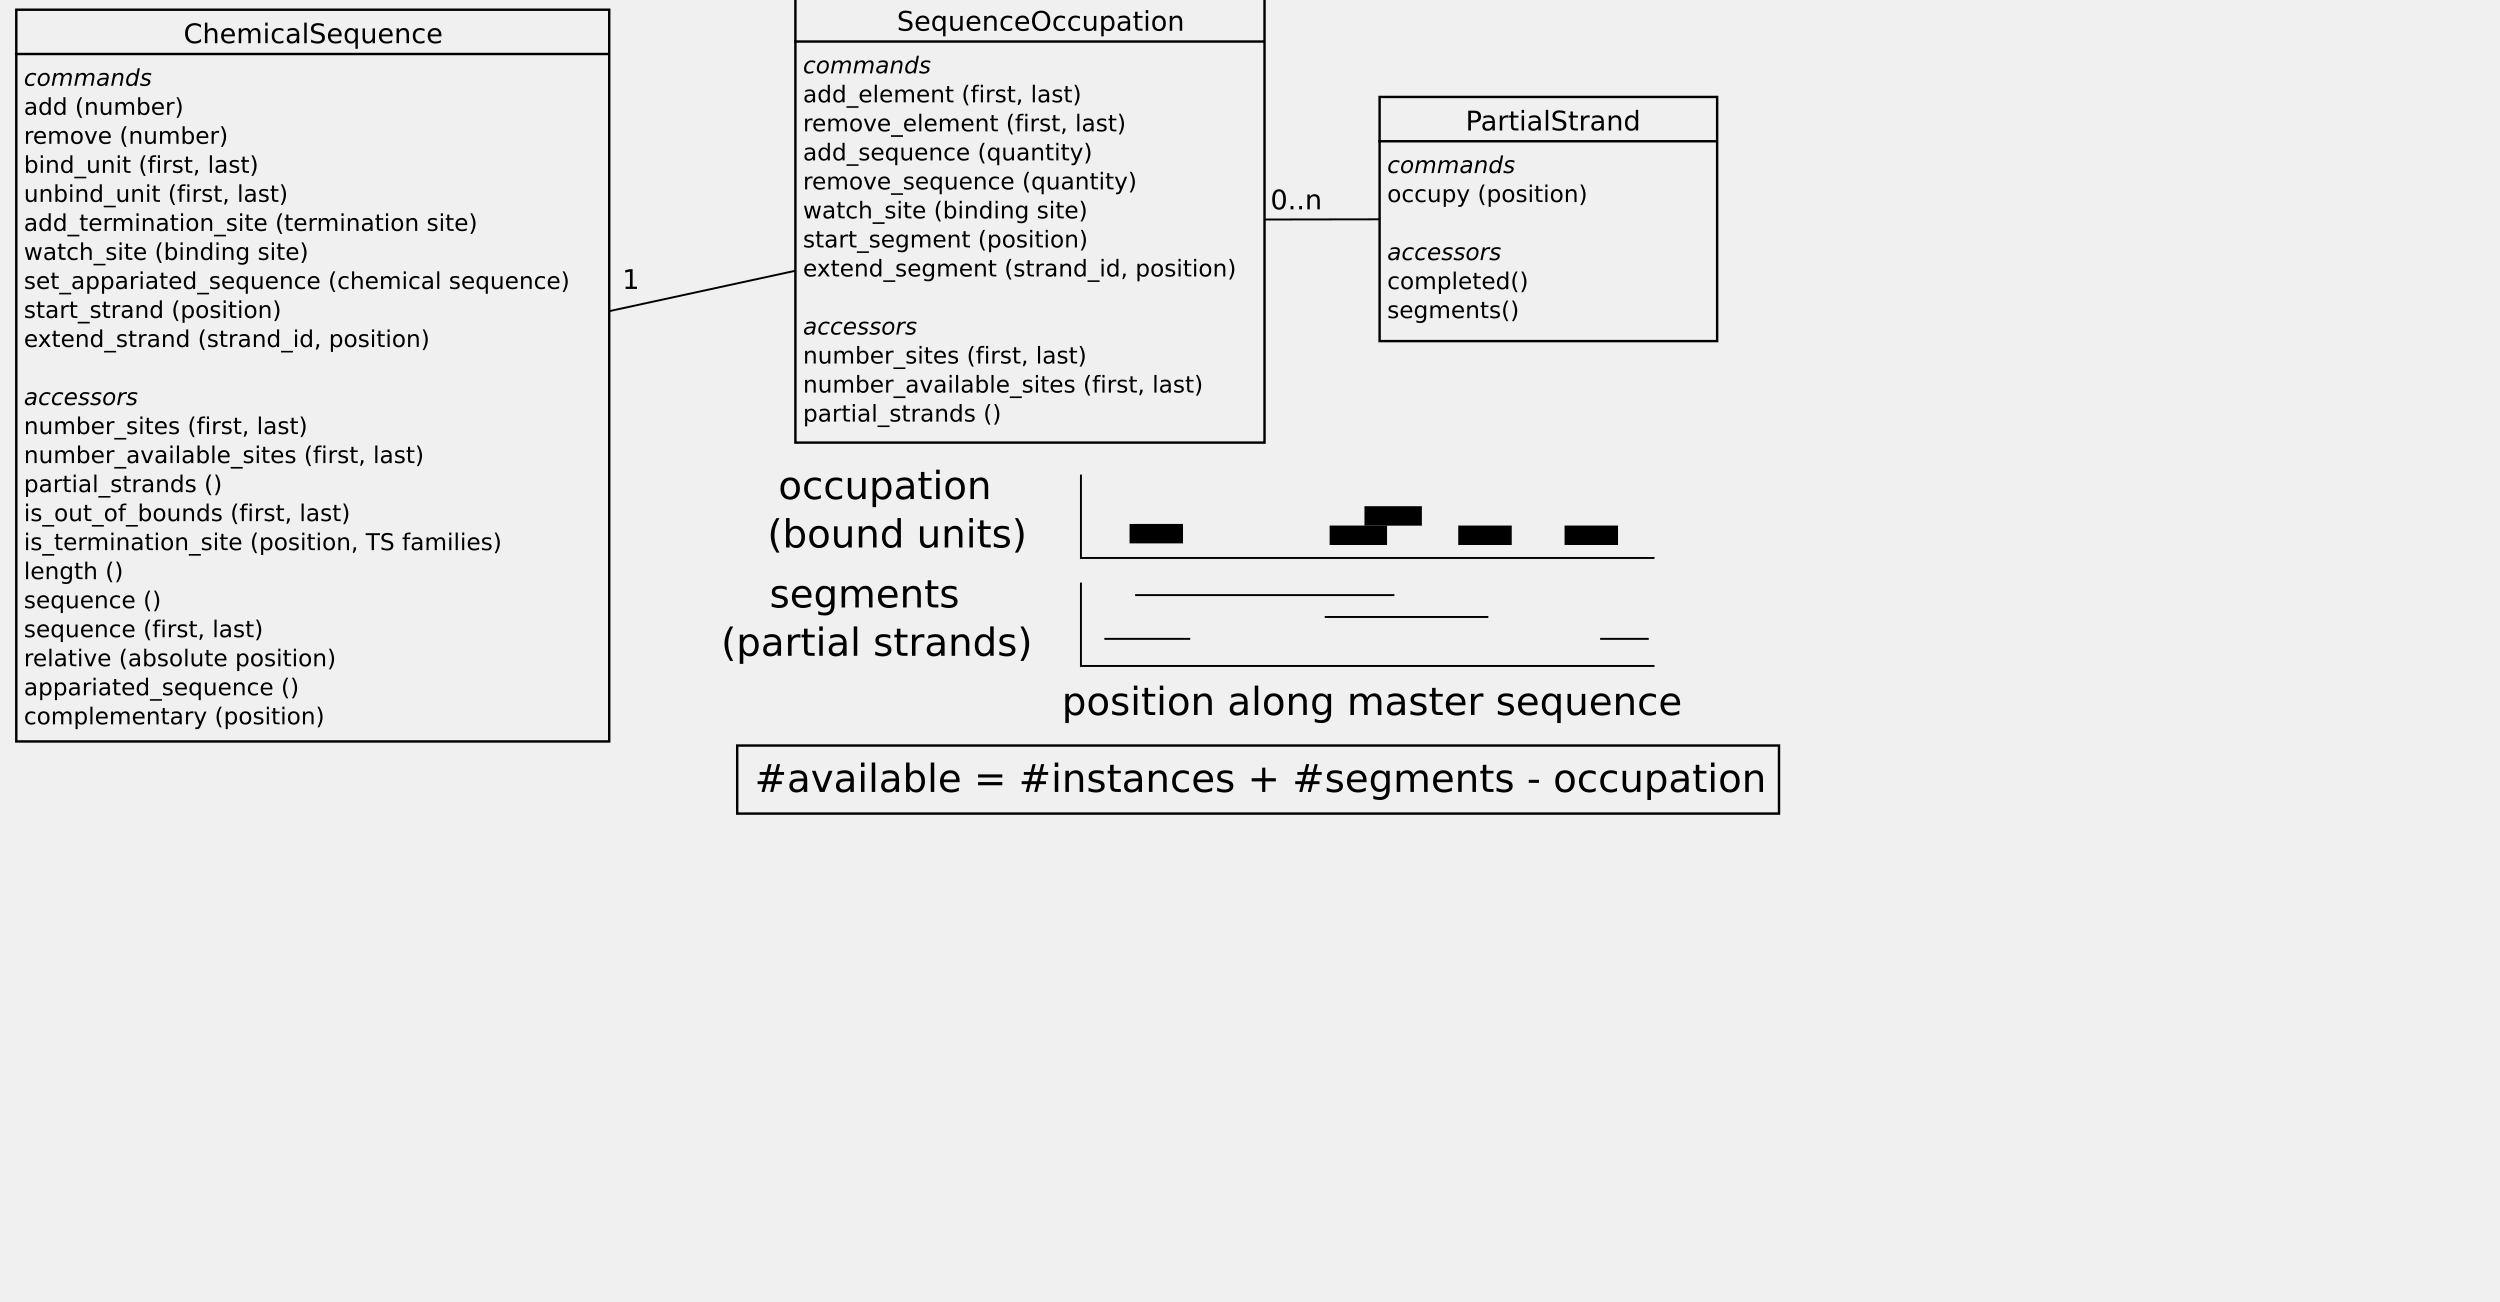
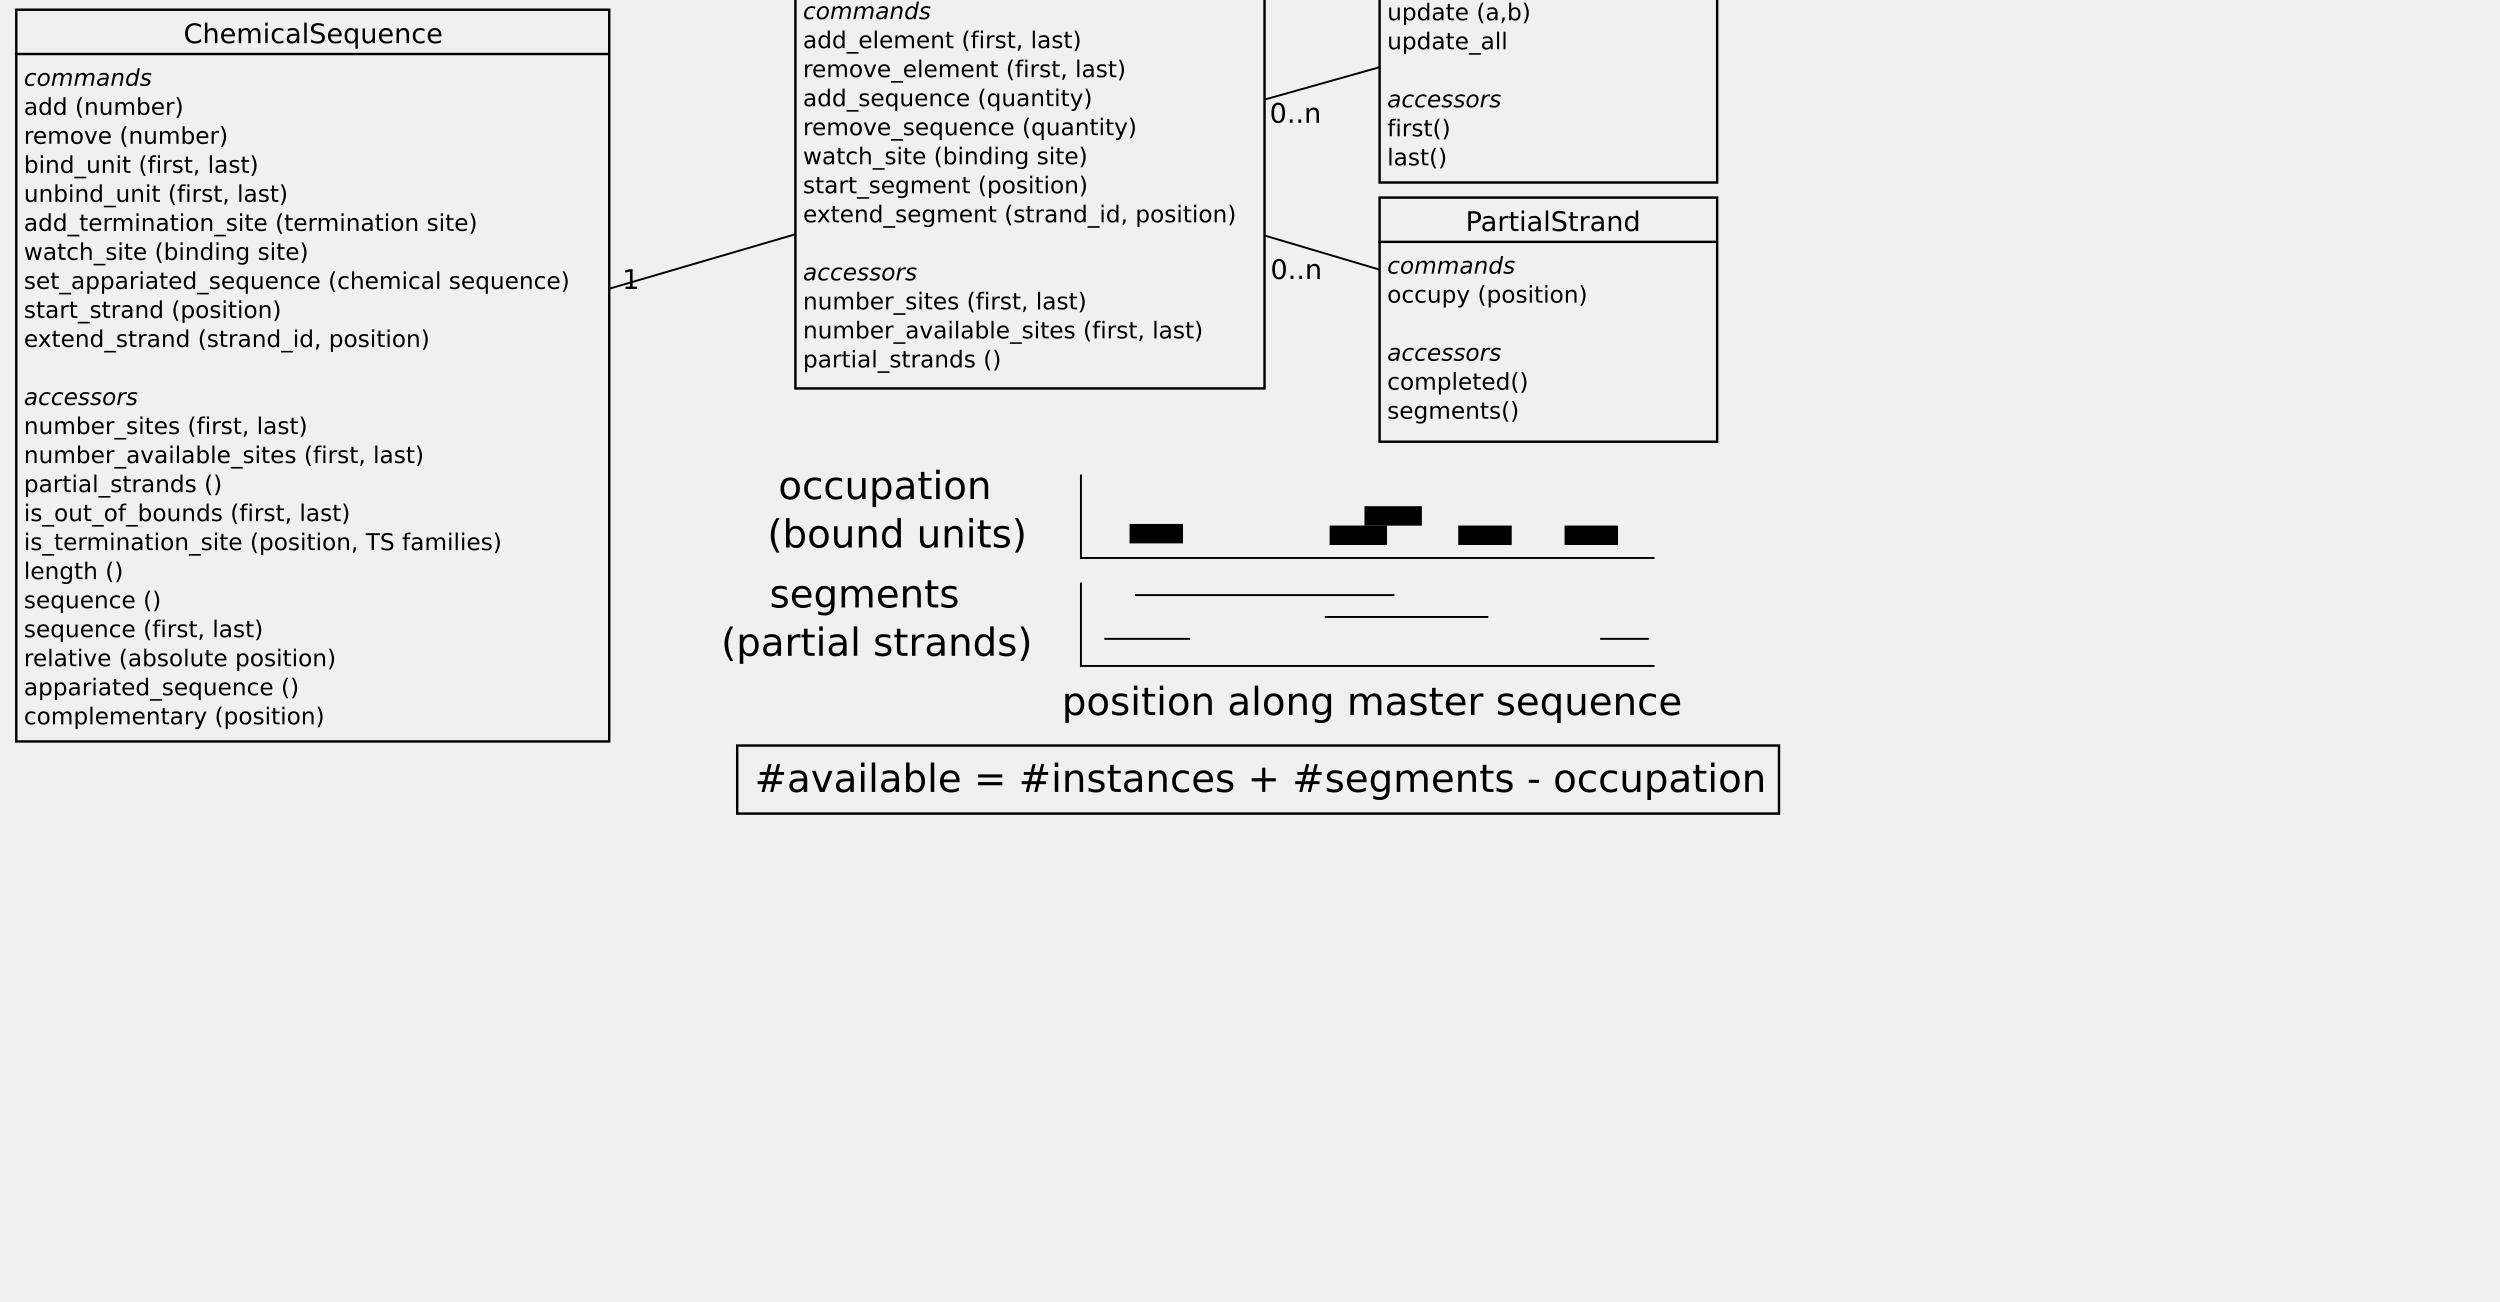
<svg xmlns="http://www.w3.org/2000/svg" id="svg2" version="1.1" width="1292.062" height="672.531" xml:space="preserve">
  <defs id="defs6">
    <marker orient="auto" refY="0.0" refX="0.0" id="Arrow2Lend" style="overflow:visible;">
      <path id="path5264" style="font-size:12.0;fill-rule:evenodd;stroke-width:0.625;stroke-linejoin:round;" d="M 8.719,4.034 L -2.207,0.016 L 8.719,-4.002 C 6.973,-1.63 6.983,1.616 8.719,4.034 z " transform="scale(1.1) rotate(180) translate(1,0)" />
    </marker>
    <marker orient="auto" refY="0.0" refX="0.0" id="Arrow1Mend" style="overflow:visible;">
      <path id="path5252" d="M 0.0,0.0 L 5.0,-5.0 L -12.5,0.0 L 5.0,5.0 L 0.0,0.0 z " style="fill-rule:evenodd;stroke:#000000;stroke-width:1.0pt;marker-start:none;" transform="scale(0.4) rotate(180) translate(10,0)" />
    </marker>
    <marker orient="auto" refY="0.0" refX="0.0" id="Arrow1Lend" style="overflow:visible;">
      <path id="path5246" d="M 0.0,0.0 L 5.0,-5.0 L -12.5,0.0 L 5.0,5.0 L 0.0,0.0 z " style="fill-rule:evenodd;stroke:#000000;stroke-width:1.0pt;marker-start:none;" transform="scale(0.8) rotate(180) translate(12.5,0)" />
    </marker>
    <marker orient="auto" refY="0.0" refX="0.0" id="EmptyTriangleInL" style="overflow:visible">
      <path id="path5395" d="M 5.77,0.0 L -2.88,5.0 L -2.88,-5.0 L 5.77,0.0 z " style="fill-rule:evenodd;fill:#FFFFFF;stroke:#000000;stroke-width:1.0pt;marker-start:none" transform="scale(-0.8) translate(-6,0)" />
    </marker>
    <marker orient="auto" refY="0.0" refX="0.0" id="EmptyDiamondLstart" style="overflow:visible">
      <path id="path5359" d="M 0,-7.071 L -7.071,0 L 0,7.071 L 7.071,0 L 0,-7.071 z " style="fill-rule:evenodd;fill:#FFFFFF;stroke:#000000;stroke-width:1.0pt;marker-start:none" transform="scale(0.8) translate(7,0)" />
    </marker>
    <marker orient="auto" refY="0.0" refX="0.0" id="DiamondLstart" style="overflow:visible">
      <path id="path5332" d="M 0,-7.071 L -7.071,0 L 0,7.071 L 7.071,0 L 0,-7.071 z " style="fill-rule:evenodd;stroke:#000000;stroke-width:1.0pt;marker-start:none" transform="scale(0.8) translate(7,0)" />
    </marker>
    <marker orient="auto" refY="0" refX="0" id="marker26652" style="overflow:visible">
      <path id="path26654" style="font-size:12px;fill-rule:evenodd;stroke-width:0.625;stroke-linejoin:round" d="M 8.719,4.034 -2.207,0.016 8.719,-4.002 c -1.745,2.372 -1.735,5.617 -6e-7,8.035 z" transform="matrix(-1.1,0,0,-1.1,-1.1,0)" />
    </marker>
    <marker orient="auto" refY="0" refX="0" id="marker3135" style="overflow:visible">
      <path id="path3137" style="font-size:12px;fill-rule:evenodd;stroke-width:0.625;stroke-linejoin:round" d="M 8.719,4.034 -2.207,0.016 8.719,-4.002 c -1.745,2.372 -1.735,5.617 -6e-7,8.035 z" transform="matrix(-1.1,0,0,-1.1,-1.1,0)" />
    </marker>
    <marker orient="auto" refY="0" refX="0" id="marker3139" style="overflow:visible">
      <path id="path3141" style="font-size:12px;fill-rule:evenodd;stroke-width:0.625;stroke-linejoin:round" d="M 8.719,4.034 -2.207,0.016 8.719,-4.002 c -1.745,2.372 -1.735,5.617 -6e-7,8.035 z" transform="matrix(-1.1,0,0,-1.1,-1.1,0)" />
    </marker>
    <marker orient="auto" refY="0" refX="0" id="marker26130" style="overflow:visible">
      <path id="path26132" d="M 0,-7.071 -7.071,0 0,7.071 7.071,0 0,-7.071 z" style="fill:#ffffff;fill-rule:evenodd;stroke:#000000;stroke-width:1pt;marker-start:none" transform="matrix(0.8,0,0,0.8,5.6,0)" />
    </marker>
    <marker orient="auto" refY="0" refX="0" id="marker3145" style="overflow:visible">
      <path id="path3147" d="M 0,-7.071 -7.071,0 0,7.071 7.071,0 0,-7.071 z" style="fill:#ffffff;fill-rule:evenodd;stroke:#000000;stroke-width:1pt;marker-start:none" transform="matrix(0.8,0,0,0.8,5.6,0)" />
    </marker>
    <marker orient="auto" refY="0" refX="0" id="marker3149" style="overflow:visible">
      <path id="path3151" d="M 0,-7.071 -7.071,0 0,7.071 7.071,0 0,-7.071 z" style="fill:#ffffff;fill-rule:evenodd;stroke:#000000;stroke-width:1pt;marker-start:none" transform="matrix(0.8,0,0,0.8,5.6,0)" />
    </marker>
    <marker orient="auto" refY="0" refX="0" id="marker3153" style="overflow:visible">
      <path id="path3155" d="M 0,-7.071 -7.071,0 0,7.071 7.071,0 0,-7.071 z" style="fill:#ffffff;fill-rule:evenodd;stroke:#000000;stroke-width:1pt;marker-start:none" transform="matrix(0.8,0,0,0.8,5.6,0)" />
    </marker>
    <marker orient="auto" refY="0" refX="0" id="marker26656" style="overflow:visible">
      <path id="path26658" d="M 0,-7.071 -7.071,0 0,7.071 7.071,0 0,-7.071 z" style="fill-rule:evenodd;stroke:#000000;stroke-width:1pt;marker-start:none" transform="matrix(0.8,0,0,0.8,5.6,0)" />
    </marker>
    <marker orient="auto" refY="0" refX="0" id="marker26644" style="overflow:visible">
      <path id="path26646" d="m 5.77,0 -8.65,5 0,-10 8.65,5 z" style="fill:#ffffff;fill-rule:evenodd;stroke:#000000;stroke-width:1pt;marker-start:none" transform="matrix(-0.8,0,0,-0.8,4.8,0)" />
    </marker>
    <marker orient="auto" refY="0" refX="0" id="marker3161" style="overflow:visible">
      <path id="path3163" d="m 5.77,0 -8.65,5 0,-10 8.65,5 z" style="fill:#ffffff;fill-rule:evenodd;stroke:#000000;stroke-width:1pt;marker-start:none" transform="matrix(-0.8,0,0,-0.8,4.8,0)" />
    </marker>
    <marker orient="auto" refY="0" refX="0" id="marker3165" style="overflow:visible">
      <path id="path3167" d="m 5.77,0 -8.65,5 0,-10 8.65,5 z" style="fill:#ffffff;fill-rule:evenodd;stroke:#000000;stroke-width:1pt;marker-start:none" transform="matrix(-0.8,0,0,-0.8,4.8,0)" />
    </marker>
    <marker orient="auto" refY="0" refX="0" id="marker3169" style="overflow:visible">
      <path id="path3171" d="M 0,-7.071 -7.071,0 0,7.071 7.071,0 0,-7.071 z" style="fill-rule:evenodd;stroke:#000000;stroke-width:1pt;marker-start:none" transform="matrix(0.8,0,0,0.8,5.6,0)" />
    </marker>
    <marker orient="auto" refY="0" refX="0" id="marker3173" style="overflow:visible">
      <path id="path3175" d="M 0,-7.071 -7.071,0 0,7.071 7.071,0 0,-7.071 z" style="fill-rule:evenodd;stroke:#000000;stroke-width:1pt;marker-start:none" transform="matrix(0.8,0,0,0.8,5.6,0)" />
    </marker>
    <marker orient="auto" refY="0" refX="0" id="marker3177" style="overflow:visible">
      <path id="path3179" d="M 0,-7.071 -7.071,0 0,7.071 7.071,0 0,-7.071 z" style="fill-rule:evenodd;stroke:#000000;stroke-width:1pt;marker-start:none" transform="matrix(0.8,0,0,0.8,5.6,0)" />
    </marker>
    <marker orient="auto" refY="0" refX="0" id="marker3181" style="overflow:visible">
      <path id="path3183" d="M 0,-7.071 -7.071,0 0,7.071 7.071,0 0,-7.071 z" style="fill-rule:evenodd;stroke:#000000;stroke-width:1pt;marker-start:none" transform="matrix(0.8,0,0,0.8,5.6,0)" />
    </marker>
    <marker orient="auto" refY="0" refX="0" id="marker3185" style="overflow:visible">
      <path id="path3187" d="M 0,-7.071 -7.071,0 0,7.071 7.071,0 0,-7.071 z" style="fill-rule:evenodd;stroke:#000000;stroke-width:1pt;marker-start:none" transform="matrix(0.8,0,0,0.8,5.6,0)" />
    </marker>
    <marker orient="auto" refY="0" refX="0" id="marker3189" style="overflow:visible">
      <path id="path3191" d="M 0,-7.071 -7.071,0 0,7.071 7.071,0 0,-7.071 z" style="fill-rule:evenodd;stroke:#000000;stroke-width:1pt;marker-start:none" transform="matrix(0.8,0,0,0.8,5.6,0)" />
    </marker>
    <marker orient="auto" refY="0" refX="0" id="DiamondLstart-7" style="overflow:visible">
      <path id="path5332-3" d="M 0,-7.071 -7.071,0 0,7.071 7.071,0 0,-7.071 z" style="fill-rule:evenodd;stroke:#000000;stroke-width:1pt;marker-start:none" transform="matrix(0.8,0,0,0.8,5.6,0)" />
    </marker>
  </defs>
  <g id="g10" transform="matrix(1.25,0,0,-1.25,0,672.5313)">
    <text xml:space="preserve" style="font-size:20px;font-style:normal;font-variant:normal;font-weight:normal;font-stretch:normal;line-height:125%;letter-spacing:0px;word-spacing:0px;fill:#000000;fill-opacity:1;stroke:none;font-family:DejaVu Sans;-inkscape-font-specification:DejaVu Sans" x="569.412" y="286.504" id="text6549" transform="matrix(0.8,0,0,-0.8,0,538.025)">
      <tspan id="tspan6551" x="569.412" y="286.504" />
    </text>
    <path style="fill:none;stroke:#000000;stroke-width:0.8px;stroke-linecap:butt;stroke-linejoin:miter;stroke-opacity:1" d="m 446.923,341.798 0,-34.469 237.143,0" id="path6559" />
    <text xml:space="preserve" style="font-size:16px;font-style:normal;font-variant:normal;font-weight:normal;font-stretch:normal;line-height:125%;letter-spacing:0px;word-spacing:0px;fill:#000000;fill-opacity:1;stroke:none;font-family:DejaVu Sans;-inkscape-font-specification:DejaVu Sans" x="439.016" y="-242.393" id="text6561" transform="scale(1,-1)">
      <tspan id="tspan6563" x="439.016" y="-242.393">position along master sequence</tspan>
    </text>
    <text xml:space="preserve" style="font-size:16px;font-style:normal;font-variant:normal;font-weight:normal;font-stretch:normal;text-align:center;line-height:125%;letter-spacing:0px;word-spacing:0px;text-anchor:middle;fill:#000000;fill-opacity:1;stroke:none;font-family:DejaVu Sans;-inkscape-font-specification:DejaVu Sans" x="383.663" y="-331.667" id="text6565" transform="scale(1,-1)">
      <tspan id="tspan6567" x="383.663" y="-331.667">occupation</tspan>
      <tspan x="383.663" y="-311.667" id="tspan3263">(bound units)</tspan>
    </text>
    <rect style="fill:#000000;fill-opacity:1;stroke:none" id="rect6569" width="22.107" height="8.039" x="467.02" y="-321.397" transform="scale(1,-1)" />
    <rect style="fill:#000000;fill-opacity:1;stroke:none" id="rect6569-8" width="23.737" height="8.039" x="549.751" y="-320.727" transform="scale(1,-1)" />
    <rect style="fill:#000000;fill-opacity:1;stroke:none" id="rect6569-3" width="22.107" height="8.039" x="602.933" y="-320.727" transform="scale(1,-1)" />
    <rect style="fill:#000000;fill-opacity:1;stroke:none" id="rect6569-1" width="22.107" height="8.039" x="646.886" y="-320.727" transform="scale(1,-1)" />
    <text xml:space="preserve" style="font-size:16px;font-style:normal;font-variant:normal;font-weight:normal;font-stretch:normal;line-height:125%;letter-spacing:0px;word-spacing:0px;fill:#000000;fill-opacity:1;stroke:none;font-family:DejaVu Sans;-inkscape-font-specification:DejaVu Sans" x="311.985" y="-210.591" id="text6655" transform="scale(1,-1)">
      <tspan id="tspan6657" x="311.985" y="-210.591">#available = #instances + #segments - occupation</tspan>
    </text>
    <path id="path3145" d="m 446.923,297.147 0,-34.469 237.143,0" style="fill:none;stroke:#000000;stroke-width:0.8px;stroke-linecap:butt;stroke-linejoin:miter;stroke-opacity:1" />
    <text transform="scale(1,-1)" id="text3147" y="-286.867" x="375.237" style="font-size:16px;font-style:normal;font-variant:normal;font-weight:normal;font-stretch:normal;text-align:center;line-height:125%;letter-spacing:0px;word-spacing:0px;text-anchor:middle;fill:#000000;fill-opacity:1;stroke:none;font-family:DejaVu Sans;-inkscape-font-specification:DejaVu Sans" xml:space="preserve">
      <tspan y="-286.867" x="375.237" id="tspan3149">segments</tspan>
      <tspan y="-266.867" x="375.237" id="tspan3265">(partial strands)</tspan>
    </text>
    <path style="fill:none;stroke:#000000;stroke-width:0.8px;stroke-linecap:butt;stroke-linejoin:miter;stroke-opacity:1" d="m 469.334,291.971 107.183,0" id="path3164" />
    <path style="fill:none;stroke:#000000;stroke-width:0.8px;stroke-linecap:butt;stroke-linejoin:miter;stroke-opacity:1" d="m 547.712,282.927 67.66,0" id="path3166" />
    <g id="g3172" transform="translate(-24.37931,37.41034)">
      <path transform="matrix(0.8,0,0,-0.8,0,538.025)" id="path3168" d="m 857.467,376.94 25.121,0" style="fill:none;stroke:#000000;stroke-width:1px;stroke-linecap:butt;stroke-linejoin:miter;stroke-opacity:1" />
      <path transform="matrix(0.8,0,0,-0.8,0,538.025)" id="path3170" d="m 601.232,376.94 44.381,0" style="fill:none;stroke:#000000;stroke-width:1px;stroke-linecap:butt;stroke-linejoin:miter;stroke-opacity:1" />
    </g>
    <text xml:space="preserve" style="font-size:9.6px;font-style:normal;font-variant:normal;font-weight:normal;font-stretch:normal;line-height:125%;letter-spacing:0px;word-spacing:0px;fill:#000000;fill-opacity:1;stroke:none;font-family:DejaVu Sans;-inkscape-font-specification:DejaVu Sans" x="56.95" y="-96.703" id="text4309-48" transform="scale(1,-1)">
      <tspan id="tspan3093-0" x="56.95" y="-96.703" style="font-style:normal;-inkscape-font-specification:DejaVu Sans" />
      <tspan id="tspan7114-5" x="56.95" y="-84.703" />
    </text>
    <g id="g5573-6" transform="translate(-199.4767,42.67295)">
      <path id="path104-9" style="fill:none;stroke:#000000;stroke-width:1;stroke-linecap:butt;stroke-linejoin:miter;stroke-miterlimit:4;stroke-opacity:1;stroke-dasharray:none" d="m 206.208,491.339 245.159,0 0,-302.544 -245.159,0 z" />
      <text y="-477.49" x="275.369" transform="scale(1,-1)" id="text106-7" style="font-size:11.2px;font-style:normal;font-variant:normal;font-weight:normal;font-stretch:normal;font-family:DejaVu Sans;-inkscape-font-specification:DejaVu Sans">
        <tspan style="font-size:11.2px;font-style:normal;font-variant:normal;font-weight:normal;font-stretch:normal;writing-mode:lr-tb;fill:#000000;fill-opacity:1;fill-rule:nonzero;stroke:none;font-family:DejaVu Sans;-inkscape-font-specification:DejaVu Sans" x="275.369" y="-477.49" id="tspan108-6">ChemicalSequence</tspan>
      </text>
      <path id="path3395-1" d="m 205.658,473.022 245.893,0" style="fill:none;stroke:#000000;stroke-width:1;stroke-linecap:butt;stroke-linejoin:miter;stroke-miterlimit:4;stroke-opacity:1;stroke-dasharray:none" />
      <text transform="scale(1,-1)" id="text4309-1" y="-459.884" x="209.343" style="font-size:9.6px;font-style:normal;font-variant:normal;font-weight:normal;font-stretch:normal;line-height:125%;letter-spacing:0px;word-spacing:0px;fill:#000000;fill-opacity:1;stroke:none;font-family:DejaVu Sans;-inkscape-font-specification:DejaVu Sans" xml:space="preserve">
        <tspan style="font-style:oblique;-inkscape-font-specification:DejaVu Sans Oblique" y="-459.884" x="209.343" id="tspan4311-0">commands</tspan>
        <tspan style="font-style:normal;-inkscape-font-specification:DejaVu Sans" y="-447.884" x="209.343" id="tspan4255">add (number)</tspan>
        <tspan style="font-style:normal;-inkscape-font-specification:DejaVu Sans" y="-435.884" x="209.343" id="tspan4257">remove (number)</tspan>
        <tspan id="tspan4319" y="-423.884" x="209.343">bind_unit (first, last)</tspan>
        <tspan y="-411.884" x="209.343" id="tspan7084">unbind_unit (first, last)</tspan>
        <tspan y="-399.884" x="209.343" id="tspan7092">add_termination_site (termination site)</tspan>
        <tspan y="-387.884" x="209.343" id="tspan7090">watch_site (binding site)</tspan>
        <tspan y="-375.884" x="209.343" id="tspan3085-4">set_appariated_sequence (chemical sequence)</tspan>
        <tspan y="-363.884" x="209.343" id="tspan3075">start_strand (position)</tspan>
        <tspan y="-351.884" x="209.343" id="tspan3077">extend_strand (strand_id, position)</tspan>
        <tspan id="tspan4315-3" y="-339.884" x="209.343" />
        <tspan style="font-style:oblique;-inkscape-font-specification:DejaVu Sans Oblique" id="tspan4321-7" y="-327.884" x="209.343">accessors</tspan>
        <tspan style="font-style:normal;-inkscape-font-specification:DejaVu Sans" y="-315.884" x="209.343" id="tspan3087-2">number_sites (first, last)</tspan>
        <tspan y="-303.884" x="209.343" id="tspan6718">number_available_sites (first, last)</tspan>
        <tspan y="-291.884" x="209.343" id="tspan3131">partial_strands ()</tspan>
        <tspan y="-279.884" x="209.343" id="tspan4251">is_out_of_bounds (first, last)</tspan>
        <tspan y="-267.884" x="209.343" id="tspan7108">is_termination_site (position, TS families)</tspan>
        <tspan y="-255.884" x="209.343" id="tspan7110">length ()</tspan>
        <tspan y="-243.884" x="209.343" id="tspan7112">sequence ()</tspan>
        <tspan y="-231.884" x="209.343" id="tspan7114-9">sequence (first, last)</tspan>
        <tspan y="-219.884" x="209.343" id="tspan3089-3">relative (absolute position)</tspan>
        <tspan y="-207.884" x="209.343" id="tspan3133">appariated_sequence ()</tspan>
        <tspan y="-195.884" x="209.343" id="tspan3091">complementary (position)</tspan>
      </text>
    </g>
-     <g id="g5573-5-8" transform="translate(122.6612,47.83047)">
+     <g id="g5573-5-8" transform="translate(122.6612,70.23047)">
      <path id="path104-2-1" style="fill:none;stroke:#000000;stroke-width:1;stroke-linecap:butt;stroke-linejoin:miter;stroke-miterlimit:4;stroke-opacity:1;stroke-dasharray:none" d="m 206.208,491.339 193.959,0 0,-184.144 -193.959,0 z" />
      <text y="-477.49" x="248.169" transform="scale(1,-1)" id="text106-6-8" style="font-size:11.2px;font-style:normal;font-variant:normal;font-weight:normal;font-stretch:normal;font-family:DejaVu Sans;-inkscape-font-specification:DejaVu Sans">
        <tspan style="font-size:11.2px;font-style:normal;font-variant:normal;font-weight:normal;font-stretch:normal;writing-mode:lr-tb;fill:#000000;fill-opacity:1;fill-rule:nonzero;stroke:none;font-family:DejaVu Sans;-inkscape-font-specification:DejaVu Sans" x="248.169" y="-477.49" id="tspan108-1-9">SequenceOccupation</tspan>
      </text>
      <path id="path3395-6-9" d="m 205.658,473.022 194.693,0" style="fill:none;stroke:#000000;stroke-width:1;stroke-linecap:butt;stroke-linejoin:miter;stroke-miterlimit:4;stroke-opacity:1;stroke-dasharray:none" />
      <text transform="scale(1,-1)" id="text4309-4-26" y="-459.884" x="209.343" style="font-size:9.6px;font-style:normal;font-variant:normal;font-weight:normal;font-stretch:normal;line-height:125%;letter-spacing:0px;word-spacing:0px;fill:#000000;fill-opacity:1;stroke:none;font-family:DejaVu Sans;-inkscape-font-specification:DejaVu Sans" xml:space="preserve">
        <tspan style="font-style:oblique;-inkscape-font-specification:DejaVu Sans Oblique" y="-459.884" x="209.343" id="tspan4311-9-8">commands</tspan>
        <tspan y="-447.884" x="209.343" id="tspan6782-8">add_element (first, last)</tspan>
        <tspan id="tspan4315-0-1" y="-435.884" x="209.343">remove_element (first, last)</tspan>
        <tspan y="-423.884" x="209.343" id="tspan7120">add_sequence (quantity)</tspan>
        <tspan y="-411.884" x="209.343" id="tspan7122">remove_sequence (quantity)</tspan>
        <tspan y="-399.884" x="209.343" id="tspan7124-4">watch_site (binding site)</tspan>
        <tspan y="-387.884" x="209.343" id="tspan4241">start_segment (position)</tspan>
        <tspan y="-375.884" x="209.343" id="tspan4243">extend_segment (strand_id, position)</tspan>
        <tspan y="-363.884" x="209.343" id="tspan4245" />
        <tspan y="-351.884" x="209.343" id="tspan4247" style="font-style:oblique;-inkscape-font-specification:DejaVu Sans Oblique">accessors</tspan>
        <tspan y="-339.884" x="209.343" id="tspan4249">number_sites (first, last)</tspan>
        <tspan y="-327.884" x="209.343" id="tspan4253">number_available_sites (first, last)</tspan>
        <tspan y="-315.884" x="209.343" id="tspan3139">partial_strands ()</tspan>
        <tspan y="-303.884" x="209.343" id="tspan6814-7" />
      </text>
    </g>
-     <path style="fill:none;stroke:#000000;stroke-width:0.8px;stroke-linecap:butt;stroke-linejoin:miter;stroke-opacity:1;marker-start:none" d="m 251.89,409.383 76.979,16.707" id="path7234-6" />
+     <path style="fill:none;stroke:#000000;stroke-width:0.8px;stroke-linecap:butt;stroke-linejoin:miter;stroke-opacity:1;marker-start:none" d="m 251.89,418.656 76.979,22.522" id="path7234-6" />
    <text xml:space="preserve" style="font-size:11.2px;font-style:normal;font-variant:normal;font-weight:normal;font-stretch:normal;line-height:125%;letter-spacing:0px;word-spacing:0px;fill:#000000;fill-opacity:1;stroke:none;font-family:DejaVu Sans;-inkscape-font-specification:DejaVu Sans" x="257.274" y="-418.56" id="text4233" transform="scale(1,-1)">
      <tspan id="tspan4235" x="257.274" y="-418.56">1</tspan>
    </text>
-     <g id="g5573-5-5" transform="translate(364.2034,6.599226)">
+     <g id="g5573-5-5" transform="translate(364.2034,-35.00077)">
      <path id="path104-2-6" style="fill:none;stroke:#000000;stroke-width:1;stroke-linecap:butt;stroke-linejoin:miter;stroke-miterlimit:4;stroke-opacity:1;stroke-dasharray:none" d="m 206.208,491.339 139.559,0 0,-100.944 -139.559,0 z" />
      <text y="-477.49" x="241.769" transform="scale(1,-1)" id="text106-6-5" style="font-size:11.2px;font-style:normal;font-variant:normal;font-weight:normal;font-stretch:normal;font-family:DejaVu Sans;-inkscape-font-specification:DejaVu Sans">
        <tspan style="font-size:11.2px;font-style:normal;font-variant:normal;font-weight:normal;font-stretch:normal;writing-mode:lr-tb;fill:#000000;fill-opacity:1;fill-rule:nonzero;stroke:none;font-family:DejaVu Sans;-inkscape-font-specification:DejaVu Sans" x="241.769" y="-477.49" id="tspan108-1-7">PartialStrand</tspan>
      </text>
      <path id="path3395-6-3" d="m 205.658,473.022 140.293,0" style="fill:none;stroke:#000000;stroke-width:1;stroke-linecap:butt;stroke-linejoin:miter;stroke-miterlimit:4;stroke-opacity:1;stroke-dasharray:none" />
      <text transform="scale(1,-1)" id="text4309-4-2" y="-459.884" x="209.343" style="font-size:9.6px;font-style:normal;font-variant:normal;font-weight:normal;font-stretch:normal;line-height:125%;letter-spacing:0px;word-spacing:0px;fill:#000000;fill-opacity:1;stroke:none;font-family:DejaVu Sans;-inkscape-font-specification:DejaVu Sans" xml:space="preserve">
        <tspan style="font-style:oblique;-inkscape-font-specification:DejaVu Sans Oblique" y="-459.884" x="209.343" id="tspan4311-9-4">commands</tspan>
        <tspan y="-447.884" x="209.343" id="tspan6782-0">occupy (position)</tspan>
        <tspan y="-435.884" x="209.343" id="tspan4245-8" />
        <tspan y="-423.884" x="209.343" id="tspan4247-5" style="font-style:oblique;-inkscape-font-specification:DejaVu Sans Oblique">accessors</tspan>
        <tspan y="-411.884" x="209.343" id="tspan6814-5">completed()</tspan>
        <tspan y="-399.884" x="209.343" id="tspan3143">segments()</tspan>
      </text>
    </g>
-     <path style="fill:none;stroke:#000000;stroke-width:0.8px;stroke-linecap:butt;stroke-linejoin:miter;stroke-opacity:1" d="m 522.828,447.265 47.583,0.082" id="path4492" />
-     <text xml:space="preserve" style="font-size:11.2px;font-style:normal;font-variant:normal;font-weight:normal;font-stretch:normal;line-height:125%;letter-spacing:0px;word-spacing:0px;fill:#000000;fill-opacity:1;stroke:none;font-family:DejaVu Sans;-inkscape-font-specification:DejaVu Sans" x="525.282" y="-451.462" id="text4496" transform="scale(1,-1)">
-       <tspan id="tspan4498" x="525.282" y="-451.462">0..n</tspan>
+     <path style="fill:none;stroke:#000000;stroke-width:0.8px;stroke-linecap:butt;stroke-linejoin:miter;stroke-opacity:1" d="m 522.828,440.653 47.583,-14.126" id="path4492" />
+     <text xml:space="preserve" style="font-size:11.2px;font-style:normal;font-variant:normal;font-weight:normal;font-stretch:normal;line-height:125%;letter-spacing:0px;word-spacing:0px;fill:#000000;fill-opacity:1;stroke:none;font-family:DejaVu Sans;-inkscape-font-specification:DejaVu Sans" x="525.282" y="-422.662" id="text4496" transform="scale(1,-1)">
+       <tspan id="tspan4498" x="525.282" y="-422.662">0..n</tspan>
    </text>
    <rect transform="scale(1,-1)" y="-328.727" x="564.151" height="8.039" width="23.737" id="rect3269" style="fill:#000000;fill-opacity:1;stroke:none" />
    <rect style="color:#000000;fill:none;stroke:#000000;stroke-width:1.25;stroke-linecap:butt;stroke-linejoin:miter;stroke-miterlimit:4;stroke-opacity:1;stroke-dasharray:none;stroke-dashoffset:0;marker:none;visibility:visible;display:inline;overflow:visible;enable-background:accumulate" id="rect3271" width="538.429" height="35.17" x="381.004" y="385.313" transform="matrix(0.8,0,0,-0.8,0,538.025)" />
+     <g id="g5573-5-5-8" transform="translate(364.2034,105.7682)">
+       <path id="path104-2-6-3" style="fill:none;stroke:#000000;stroke-width:1;stroke-linecap:butt;stroke-linejoin:miter;stroke-miterlimit:4;stroke-opacity:1;stroke-dasharray:none" d="m 206.208,491.339 139.559,0 0,-134.544 -139.559,0 z" />
+       <text y="-477.49" x="248.111" transform="scale(1,-1)" id="text106-6-5-0" style="font-size:11.2px;font-style:normal;font-variant:normal;font-weight:normal;font-stretch:normal;font-family:DejaVu Sans;-inkscape-font-specification:DejaVu Sans">
+         <tspan style="font-size:11.2px;font-style:normal;font-variant:normal;font-weight:normal;font-stretch:normal;writing-mode:lr-tb;fill:#000000;fill-opacity:1;fill-rule:nonzero;stroke:none;font-family:DejaVu Sans;-inkscape-font-specification:DejaVu Sans" x="248.111" y="-477.49" id="tspan108-1-7-6">SiteGroup</tspan>
+       </text>
+       <path id="path3395-6-3-6" d="m 205.658,473.022 140.293,0" style="fill:none;stroke:#000000;stroke-width:1;stroke-linecap:butt;stroke-linejoin:miter;stroke-miterlimit:4;stroke-opacity:1;stroke-dasharray:none" />
+       <text transform="scale(1,-1)" id="text4309-4-2-0" y="-459.884" x="209.343" style="font-size:9.6px;font-style:normal;font-variant:normal;font-weight:normal;font-stretch:normal;line-height:125%;letter-spacing:0px;word-spacing:0px;fill:#000000;fill-opacity:1;stroke:none;font-family:DejaVu Sans;-inkscape-font-specification:DejaVu Sans" xml:space="preserve">
+         <tspan style="font-style:oblique;-inkscape-font-specification:DejaVu Sans Oblique" y="-459.884" x="209.343" id="tspan4311-9-4-3">commands</tspan>
+         <tspan y="-447.884" x="209.343" id="tspan6782-0-7">add (binding_site)</tspan>
+         <tspan y="-435.884" x="209.343" id="tspan3177">absorb (other_group)</tspan>
+         <tspan y="-423.884" x="209.343" id="tspan3179">update (a,b)</tspan>
+         <tspan y="-411.884" x="209.343" id="tspan3181">update_all</tspan>
+         <tspan y="-399.884" x="209.343" id="tspan4245-8-1" />
+         <tspan y="-387.884" x="209.343" id="tspan4247-5-2" style="font-style:oblique;-inkscape-font-specification:DejaVu Sans Oblique">accessors</tspan>
+         <tspan y="-375.884" x="209.343" id="tspan6814-5-3">first()</tspan>
+         <tspan y="-363.884" x="209.343" id="tspan3143-6">last()</tspan>
+       </text>
+     </g>
+     <path style="fill:none;stroke:#000000;stroke-width:1px;stroke-linecap:butt;stroke-linejoin:miter;stroke-opacity:1" d="m 653.535,51.47 59.479,-16.743" id="path3184" transform="matrix(0.8,0,0,-0.8,0,538.025)" />
+     <text xml:space="preserve" style="font-size:11.2px;font-style:normal;font-variant:normal;font-weight:normal;font-stretch:normal;line-height:125%;letter-spacing:0px;word-spacing:0px;fill:#000000;fill-opacity:1;stroke:none;font-family:DejaVu Sans;-inkscape-font-specification:DejaVu Sans" x="524.938" y="-487.275" id="text3186" transform="scale(1,-1)">
+       <tspan id="tspan3188" x="524.938" y="-487.275">0..n</tspan>
+     </text>
  </g>
</svg>
